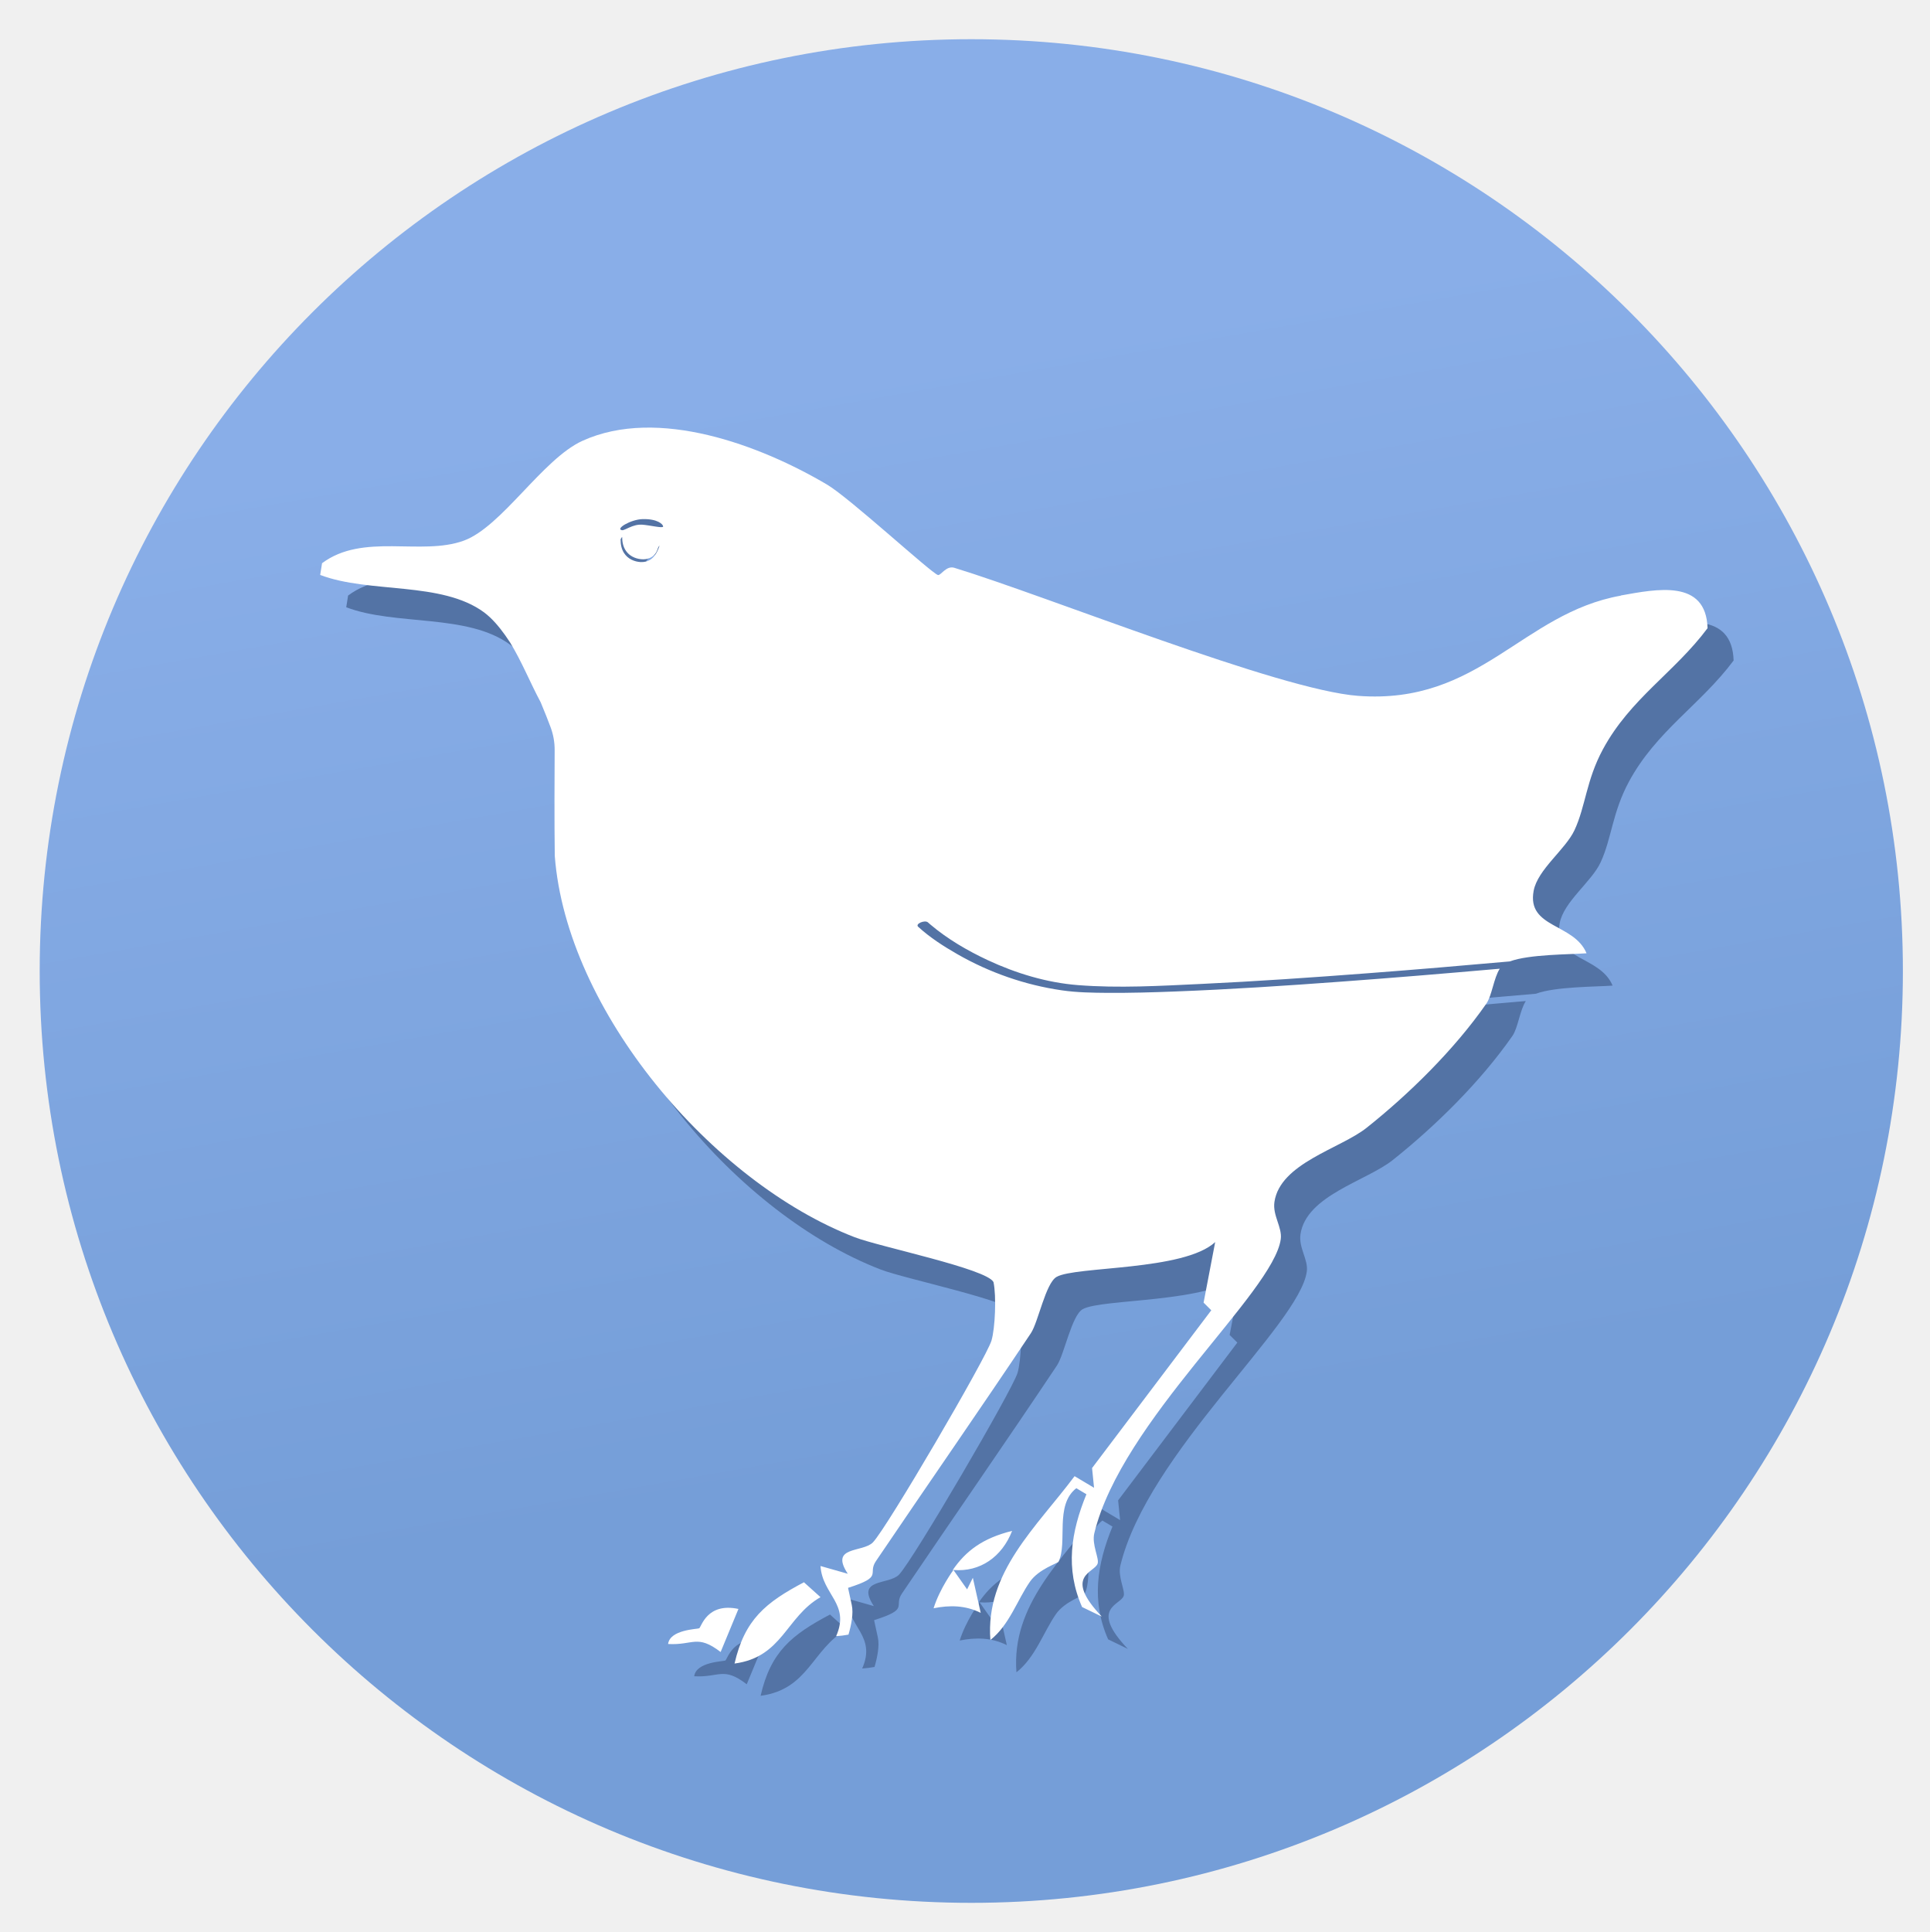
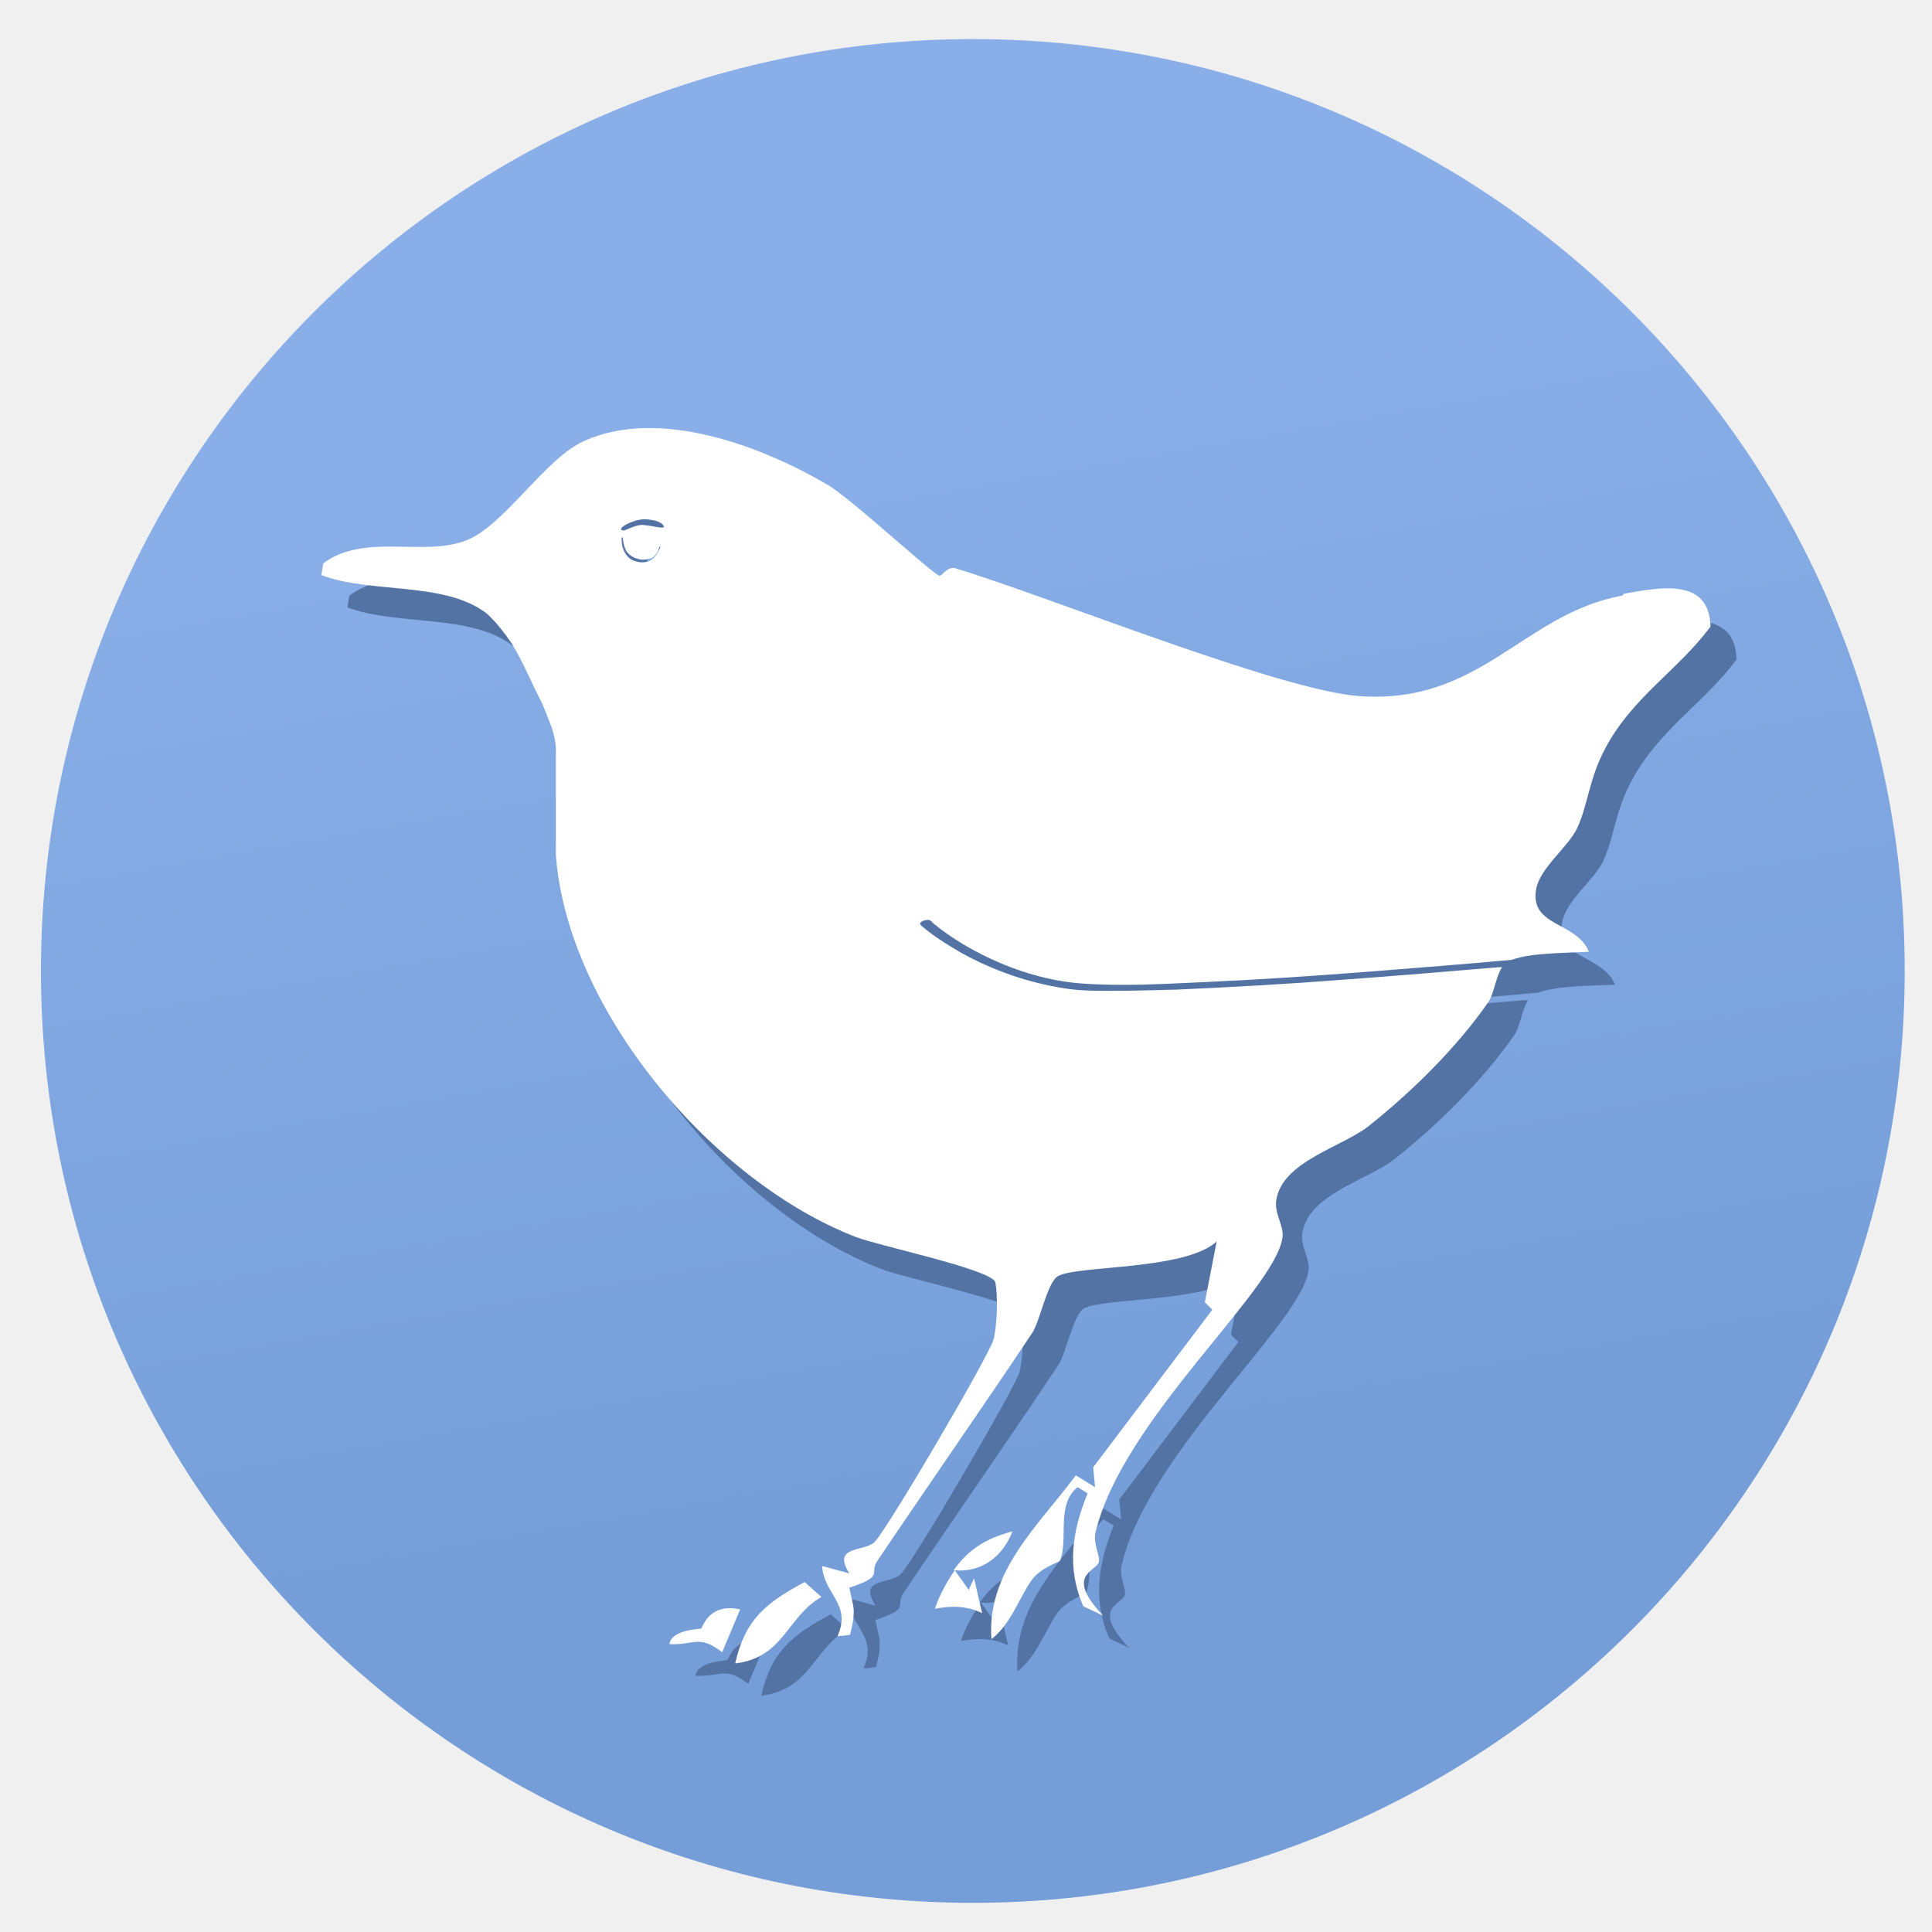
- <svg xmlns="http://www.w3.org/2000/svg" viewBox="0 0 311.06 311.4">
+ <svg xmlns="http://www.w3.org/2000/svg" id="Layer_1" version="1.1" viewBox="0 0 311.4 311.4">
  <defs>
    <style>
-       .cls-1 {
+       .st0 {
        fill: url(#linear-gradient);
      }

-       .cls-2 {
+       .st1 {
        fill: #fff;
      }

-       .cls-3 {
+       .st2 {
        fill: #5373a5;
      }
    </style>
-     <linearGradient id="linear-gradient" x1="130.5" y1="8.58" x2="182.67" y2="304.45" gradientUnits="userSpaceOnUse">
-       <stop offset=".17" stop-color="#89aee8" />
-       <stop offset=".76" stop-color="#759ed8" />
+     <linearGradient id="linear-gradient" x1="130.7" y1="303.4" x2="182.8" y2="7.6" gradientTransform="translate(0 312) scale(1 -1)" gradientUnits="userSpaceOnUse">
+       <stop offset=".2" stop-color="#89aee8" />
+       <stop offset=".8" stop-color="#759ed8" />
    </linearGradient>
  </defs>
-   <g id="Layer_1" data-name="Layer 1">
-     <circle class="cls-1" cx="156.59" cy="156.51" r="150.19" />
+   <g id="Layer_11" data-name="Layer_1">
+     <circle class="st0" cx="156.8" cy="156.5" r="150.2" />
  </g>
-   <g id="Layer_3" data-name="Layer 3">
-     <path class="cls-3" d="M122.63,273.33c7.75-1.05,8.25-7.49,13.85-10.7l-2.67-2.4c-6.18,3.27-9.56,6-11.19,13.11ZM116.92,267.65c-.27.14-4.71.2-5,2.53,4.07.23,4.66-1.62,8.47,1.29l2.87-6.94c-5.1-1.09-5.98,2.94-6.33,3.12ZM167.36,251.96c-4.73,1.18-7.43,3.2-9.57,6.32.08-.01.13-.02.13-.02,4.28.36,7.82-2.11,9.45-6.3ZM265.53,101.21c-16,2.86-22.75,17.62-42.37,16.16-12.79-.95-49.9-15.99-65.1-20.64-1.33-.41-2.2,1.3-2.65,1.16-1.1-.33-14.2-12.4-17.87-14.57-10.72-6.34-27.29-12.58-39.43-7.06-6.44,2.92-13.02,13.88-19.16,16.1-6.89,2.49-16.2-1.32-22.83,3.63l-.3,1.89c7.93,3.02,19.57.98,26.42,6.03.33.24.64.52.94.79,1.13,1.06,2.23,2.48,3.26,4.07,1.86,3.03,3.28,6.57,4.93,9.64.66,1.57,1.2,2.96,1.59,4,.45,1.2.67,2.46.66,3.74-.02,3.59-.06,11.62.02,17.02,1.9,24.99,25.34,52.59,48.36,61.46,3.97,1.53,21.33,5.09,22.37,7.23.48,2.25.27,7.43-.33,9.44-.81,2.73-16.87,30.21-19.11,32.51-1.65,1.69-7.04.53-4.05,5.06l-4.4-1.25c.29,4.64,4.82,6.1,2.52,11.31.66-.04,1.33-.13,1.99-.25.45-1.54.83-3.41.53-4.78l-.6-2.76c5.82-1.85,3.07-2.2,4.49-4.3,8.25-12.2,16.84-24.54,24.99-36.75,1.19-1.79,2.37-8.06,4.14-9.07,3.06-1.75,20.51-.94,25.57-5.61l-1.87,9.76,1.24,1.23-19.22,25.43.32,3.18-3.14-1.87c-6.12,8.2-14.42,15.48-13.57,26.4,3.05-2.39,4.35-6.48,6.37-9.38,1.42-2.05,4.49-2.98,4.61-3.23,1.52-3.05-.67-9.1,2.87-11.85l1.63.97c-2.5,6.12-3.43,11.99-.7,18.18l3.18,1.54c-6.31-6.63-1.14-7.05-.67-8.55.27-.85-.97-3.07-.54-4.87,4.4-18.16,28.88-38.77,30.06-47.41.26-1.92-1.33-3.79-1.02-5.99.91-6.26,10.63-8.6,14.86-11.96,6.8-5.41,14.09-12.53,19.31-20.02.9-1.29,1.19-4.13,2.16-5.62-.21.02-.41.03-.62.05-8.31.73-16.62,1.42-24.94,2.03-8.94.66-17.88,1.25-26.83,1.59-3.59.14-7.19.24-10.79.22-2.48-.02-4.98-.05-7.43-.41-5.9-.85-11.64-2.85-16.81-5.81-2.22-1.27-4.46-2.7-6.35-4.44-.51-.47,1.09-1.14,1.58-.7.13.12.26.23.4.35,2.76,2.34,5.98,4.21,9.25,5.74,4.54,2.12,9.52,3.63,14.53,4.02,6.59.52,13.3.12,19.89-.19,8.95-.42,17.88-1.04,26.81-1.72,7.65-.58,15.3-1.23,22.94-1.91,3.1-1.16,9.68-1.11,12.36-1.31-2.03-4.87-9.65-4.03-8.53-10.06.64-3.45,5.13-6.66,6.59-9.79,1.8-3.87,1.88-8.03,4.58-13.03,4.41-8.17,11.56-12.4,16.87-19.52-.24-7.96-8.21-6.3-13.99-5.27ZM110.52,93.2c-.27.85-.76,1.81-1.57,2.27-.87.5-2.02.38-2.89-.04-.51-.24-.94-.62-1.25-1.1-.41-.64-.55-1.41-.55-2.16,0-.09.1-.21.14-.28,0-.01.11-.17.11-.14,0,.79.16,1.6.63,2.26.55.79,1.47,1.23,2.41,1.32.49.05,1.01,0,1.46-.21.29-.13.54-.32.75-.56.26-.29.4-.64.52-1.01.03-.11.1-.21.16-.3,0-.01.11-.15.08-.06ZM107.67,89.78c-1.42-.1-2.76.96-3.17.89-1.16-.2,1.39-1.74,3.31-1.79,2.43-.06,3.31.85,3.31,1.19s-2.04-.2-3.46-.3ZM160.13,261.38l-2.21-3.13s-2.2,2.97-3.2,6.17c2.59-.52,5.13-.49,7.6.74l-1.27-5.65-.93,1.87Z" />
-     <path class="cls-2" d="M155.92,256.18l-2.21-3.13s-2.2,2.97-3.2,6.17c2.59-.52,5.13-.49,7.6.74l-1.27-5.65-.93,1.87ZM118.43,268.13c7.75-1.05,8.25-7.49,13.85-10.7l-2.67-2.4c-6.18,3.27-9.56,6-11.19,13.11ZM112.71,262.45c-.27.14-4.71.2-5,2.53,4.07.23,4.66-1.62,8.47,1.29l2.87-6.94c-5.1-1.09-5.98,2.94-6.33,3.12ZM163.16,246.75c-4.73,1.18-7.43,3.2-9.57,6.32.08-.01.13-.02.13-.02,4.28.36,7.82-2.11,9.45-6.3ZM261.33,96c-16,2.86-22.75,17.62-42.37,16.16-12.79-.95-49.9-15.99-65.1-20.64-1.33-.41-2.2,1.3-2.65,1.16-1.1-.33-14.2-12.4-17.87-14.57-10.72-6.34-27.29-12.58-39.43-7.06-6.44,2.92-13.02,13.88-19.16,16.1-6.89,2.49-16.2-1.32-22.83,3.63l-.3,1.89c7.93,3.02,19.57.98,26.42,6.03.33.24.64.52.94.79,1.13,1.06,2.23,2.48,3.26,4.07,1.86,3.03,3.28,6.57,4.93,9.64.66,1.57,1.2,2.96,1.59,4,.45,1.2.67,2.46.66,3.74-.02,3.59-.06,11.62.02,17.02,1.9,24.99,25.34,52.58,48.36,61.46,3.97,1.53,21.33,5.09,22.37,7.23.48,2.25.27,7.43-.33,9.44-.81,2.73-16.87,30.21-19.11,32.51-1.65,1.69-7.04.53-4.05,5.06l-4.4-1.25c.29,4.64,4.82,6.1,2.52,11.31.66-.04,1.33-.13,1.99-.25.45-1.54.83-3.41.53-4.78l-.6-2.76c5.82-1.85,3.07-2.2,4.49-4.3,8.25-12.2,16.84-24.54,24.99-36.75,1.19-1.79,2.37-8.06,4.14-9.07,3.06-1.75,20.51-.94,25.57-5.61l-1.87,9.76,1.24,1.23-19.22,25.43.32,3.18-3.14-1.87c-6.12,8.2-14.42,15.48-13.57,26.4,3.05-2.39,4.35-6.48,6.37-9.38,1.42-2.05,4.49-2.98,4.61-3.23,1.52-3.06-.67-9.1,2.87-11.85l1.63.97c-2.5,6.12-3.43,11.99-.7,18.18l3.18,1.54c-6.31-6.63-1.14-7.05-.67-8.55.27-.85-.97-3.07-.54-4.87,4.4-18.16,28.88-38.77,30.06-47.41.26-1.92-1.33-3.79-1.02-5.99.91-6.26,10.63-8.6,14.86-11.96,6.8-5.41,14.09-12.53,19.31-20.02.9-1.29,1.19-4.13,2.16-5.62-.21.02-.41.03-.62.05-8.31.73-16.62,1.42-24.94,2.03-8.94.66-17.88,1.25-26.83,1.59-3.59.14-7.19.24-10.79.22-2.48-.02-4.98-.05-7.43-.41-5.9-.85-11.64-2.85-16.81-5.81-2.22-1.27-4.46-2.7-6.35-4.44-.51-.47,1.09-1.14,1.58-.7.13.12.26.23.4.35,2.76,2.34,5.98,4.21,9.25,5.74,4.54,2.12,9.52,3.63,14.53,4.02,6.59.52,13.3.12,19.89-.19,8.95-.42,17.88-1.04,26.81-1.72,7.65-.58,15.3-1.23,22.94-1.91,3.1-1.16,9.68-1.11,12.36-1.31-2.03-4.87-9.65-4.03-8.53-10.06.64-3.45,5.13-6.66,6.59-9.79,1.8-3.87,1.88-8.03,4.58-13.03,4.41-8.17,11.56-12.4,16.87-19.52-.24-7.96-8.21-6.3-13.99-5.27ZM106.31,88c-.27.85-.76,1.81-1.57,2.27-.87.5-2.02.38-2.89-.04-.51-.24-.94-.62-1.25-1.1-.41-.64-.55-1.41-.55-2.16,0-.09.1-.21.14-.28,0-.01.11-.17.11-.14,0,.79.16,1.6.63,2.26.55.79,1.47,1.23,2.41,1.32.49.05,1.01,0,1.46-.21.29-.13.54-.32.75-.56.26-.29.4-.64.52-1.01.03-.11.1-.21.16-.3,0-.01.11-.15.08-.06ZM103.46,84.57c-1.42-.1-2.76.96-3.17.89-1.16-.2,1.39-1.74,3.31-1.79,2.43-.06,3.31.85,3.31,1.19s-2.04-.2-3.46-.3Z" />
+   <g id="Layer_3">
+     <path class="st2" d="M122.8,273.3c7.8-1,8.3-7.5,13.8-10.7l-2.7-2.4c-6.2,3.3-9.6,6-11.2,13.1h0ZM117.1,267.6c-.3.1-4.7.2-5,2.5,4.1.2,4.7-1.6,8.5,1.3l2.9-6.9c-5.1-1.1-6,2.9-6.3,3.1h0ZM167.5,252c-4.7,1.2-7.4,3.2-9.6,6.3,0,0,.1,0,.1,0,4.3.4,7.8-2.1,9.4-6.3h0ZM265.7,101.2c-16,2.9-22.8,17.6-42.4,16.2-12.8-.9-49.9-16-65.1-20.6-1.3-.4-2.2,1.3-2.6,1.2-1.1-.3-14.2-12.4-17.9-14.6-10.7-6.3-27.3-12.6-39.4-7.1-6.4,2.9-13,13.9-19.2,16.1-6.9,2.5-16.2-1.3-22.8,3.6l-.3,1.9c7.9,3,19.6,1,26.4,6,.3.2.6.5.9.8,1.1,1.1,2.2,2.5,3.3,4.1,1.9,3,3.3,6.6,4.9,9.6.7,1.6,1.2,3,1.6,4,.4,1.2.7,2.5.7,3.7,0,3.6,0,11.6,0,17,1.9,25,25.3,52.6,48.4,61.5,4,1.5,21.3,5.1,22.4,7.2.5,2.2.3,7.4-.3,9.4-.8,2.7-16.9,30.2-19.1,32.5-1.6,1.7-7,.5-4.1,5.1l-4.4-1.2c.3,4.6,4.8,6.1,2.5,11.3.7,0,1.3-.1,2-.2.4-1.5.8-3.4.5-4.8l-.6-2.8c5.8-1.9,3.1-2.2,4.5-4.3,8.2-12.2,16.8-24.5,25-36.8,1.2-1.8,2.4-8.1,4.1-9.1,3.1-1.8,20.5-.9,25.6-5.6l-1.9,9.8,1.2,1.2-19.2,25.4.3,3.2-3.1-1.9c-6.1,8.2-14.4,15.5-13.6,26.4,3.1-2.4,4.4-6.5,6.4-9.4,1.4-2,4.5-3,4.6-3.2,1.5-3.1-.7-9.1,2.9-11.9l1.6,1c-2.5,6.1-3.4,12-.7,18.2l3.2,1.5c-6.3-6.6-1.1-7-.7-8.5.3-.9-1-3.1-.5-4.9,4.4-18.2,28.9-38.8,30.1-47.4.3-1.9-1.3-3.8-1-6,.9-6.3,10.6-8.6,14.9-12,6.8-5.4,14.1-12.5,19.3-20,.9-1.3,1.2-4.1,2.2-5.6-.2,0-.4,0-.6,0-8.3.7-16.6,1.4-24.9,2-8.9.7-17.9,1.2-26.8,1.6-3.6.1-7.2.2-10.8.2-2.5,0-5,0-7.4-.4-5.9-.9-11.6-2.9-16.8-5.8-2.2-1.3-4.5-2.7-6.4-4.4-.5-.5,1.1-1.1,1.6-.7.1.1.3.2.4.4,2.8,2.3,6,4.2,9.2,5.7,4.5,2.1,9.5,3.6,14.5,4,6.6.5,13.3.1,19.9-.2,8.9-.4,17.9-1,26.8-1.7,7.6-.6,15.3-1.2,22.9-1.9,3.1-1.2,9.7-1.1,12.4-1.3-2-4.9-9.6-4-8.5-10.1.6-3.4,5.1-6.7,6.6-9.8,1.8-3.9,1.9-8,4.6-13,4.4-8.2,11.6-12.4,16.9-19.5-.2-8-8.2-6.3-14-5.3h0ZM110.7,93.2c-.3.8-.8,1.8-1.6,2.3-.9.5-2,.4-2.9,0-.5-.2-.9-.6-1.2-1.1-.4-.6-.6-1.4-.6-2.2s0-.2.1-.3c0,0,.1-.2.1-.1,0,.8.2,1.6.6,2.3.6.8,1.5,1.2,2.4,1.3.5,0,1,0,1.5-.2.3-.1.5-.3.8-.6.3-.3.4-.6.5-1,0-.1,0-.2.2-.3,0,0,.1-.2,0,0h0ZM107.8,89.8c-1.4,0-2.8,1-3.2.9-1.2-.2,1.4-1.7,3.3-1.8,2.4,0,3.3.8,3.3,1.2s-2-.2-3.5-.3h0ZM160.3,261.4l-2.2-3.1s-2.2,3-3.2,6.2c2.6-.5,5.1-.5,7.6.7l-1.3-5.6-.9,1.9h0Z" />
+     <path class="st1" d="M156.1,256.2l-2.2-3.1s-2.2,3-3.2,6.2c2.6-.5,5.1-.5,7.6.7l-1.3-5.6-.9,1.9h0ZM118.6,268.1c7.8-1,8.2-7.5,13.8-10.7l-2.7-2.4c-6.2,3.3-9.6,6-11.2,13.1h0ZM112.9,262.5c-.3.1-4.7.2-5,2.5,4.1.2,4.7-1.6,8.5,1.3l2.9-6.9c-5.1-1.1-6,2.9-6.3,3.1h0ZM163.3,246.8c-4.7,1.2-7.4,3.2-9.6,6.3,0,0,.1,0,.1,0,4.3.4,7.8-2.1,9.4-6.3h0ZM261.5,96c-16,2.9-22.8,17.6-42.4,16.2-12.8-.9-49.9-16-65.1-20.6-1.3-.4-2.2,1.3-2.6,1.2-1.1-.3-14.2-12.4-17.9-14.6-10.7-6.3-27.3-12.6-39.4-7.1-6.4,2.9-13,13.9-19.2,16.1-6.9,2.5-16.2-1.3-22.8,3.6l-.3,1.9c7.9,3,19.6,1,26.4,6,.3.2.6.5.9.8,1.1,1.1,2.2,2.5,3.3,4.1,1.9,3,3.3,6.6,4.9,9.6.7,1.6,1.2,3,1.6,4,.4,1.2.7,2.5.7,3.7,0,3.6,0,11.6,0,17,1.9,25,25.3,52.6,48.4,61.5,4,1.5,21.3,5.1,22.4,7.2.5,2.2.3,7.4-.3,9.4-.8,2.7-16.9,30.2-19.1,32.5-1.6,1.7-7,.5-4.1,5.1l-4.4-1.2c.3,4.6,4.8,6.1,2.5,11.3.7,0,1.3-.1,2-.2.4-1.5.8-3.4.5-4.8l-.6-2.8c5.8-1.9,3.1-2.2,4.5-4.3,8.2-12.2,16.8-24.5,25-36.8,1.2-1.8,2.4-8.1,4.1-9.1,3.1-1.8,20.5-.9,25.6-5.6l-1.9,9.8,1.2,1.2-19.2,25.4.3,3.2-3.1-1.9c-6.1,8.2-14.4,15.5-13.6,26.4,3.1-2.4,4.4-6.5,6.4-9.4,1.4-2.1,4.5-3,4.6-3.2,1.5-3.1-.7-9.1,2.9-11.9l1.6,1c-2.5,6.1-3.4,12-.7,18.2l3.2,1.5c-6.3-6.6-1.1-7.1-.7-8.6.3-.9-1-3.1-.5-4.9,4.4-18.2,28.9-38.8,30.1-47.4.3-1.9-1.3-3.8-1-6,.9-6.3,10.6-8.6,14.9-12,6.8-5.4,14.1-12.5,19.3-20,.9-1.3,1.2-4.1,2.2-5.6-.2,0-.4,0-.6,0-8.3.7-16.6,1.4-24.9,2-8.9.7-17.9,1.2-26.8,1.6-3.6.1-7.2.2-10.8.2-2.5,0-5,0-7.4-.4-5.9-.9-11.6-2.9-16.8-5.8-2.2-1.3-4.5-2.7-6.4-4.4-.5-.5,1.1-1.1,1.6-.7.1.1.3.2.4.4,2.8,2.3,6,4.2,9.2,5.7,4.5,2.1,9.5,3.6,14.5,4,6.6.5,13.3.1,19.9-.2,8.9-.4,17.9-1,26.8-1.7,7.6-.6,15.3-1.2,22.9-1.9,3.1-1.2,9.7-1.1,12.4-1.3-2-4.9-9.6-4-8.5-10.1.6-3.4,5.1-6.7,6.6-9.8,1.8-3.9,1.9-8,4.6-13,4.4-8.2,11.6-12.4,16.9-19.5-.2-8-8.2-6.3-14-5.3h0ZM106.5,88c-.3.8-.8,1.8-1.6,2.3-.9.5-2,.4-2.9,0-.5-.2-.9-.6-1.2-1.1-.4-.6-.6-1.4-.6-2.2s0-.2.1-.3c0,0,.1-.2.1-.1,0,.8.2,1.6.6,2.3.6.8,1.5,1.2,2.4,1.3.5,0,1,0,1.5-.2.3-.1.5-.3.8-.6.3-.3.4-.6.5-1,0-.1,0-.2.2-.3,0,0,.1-.2,0,0h0ZM103.6,84.6c-1.4,0-2.8,1-3.2.9-1.2-.2,1.4-1.7,3.3-1.8,2.4,0,3.3.8,3.3,1.2s-2-.2-3.5-.3h0Z" />
  </g>
</svg>
